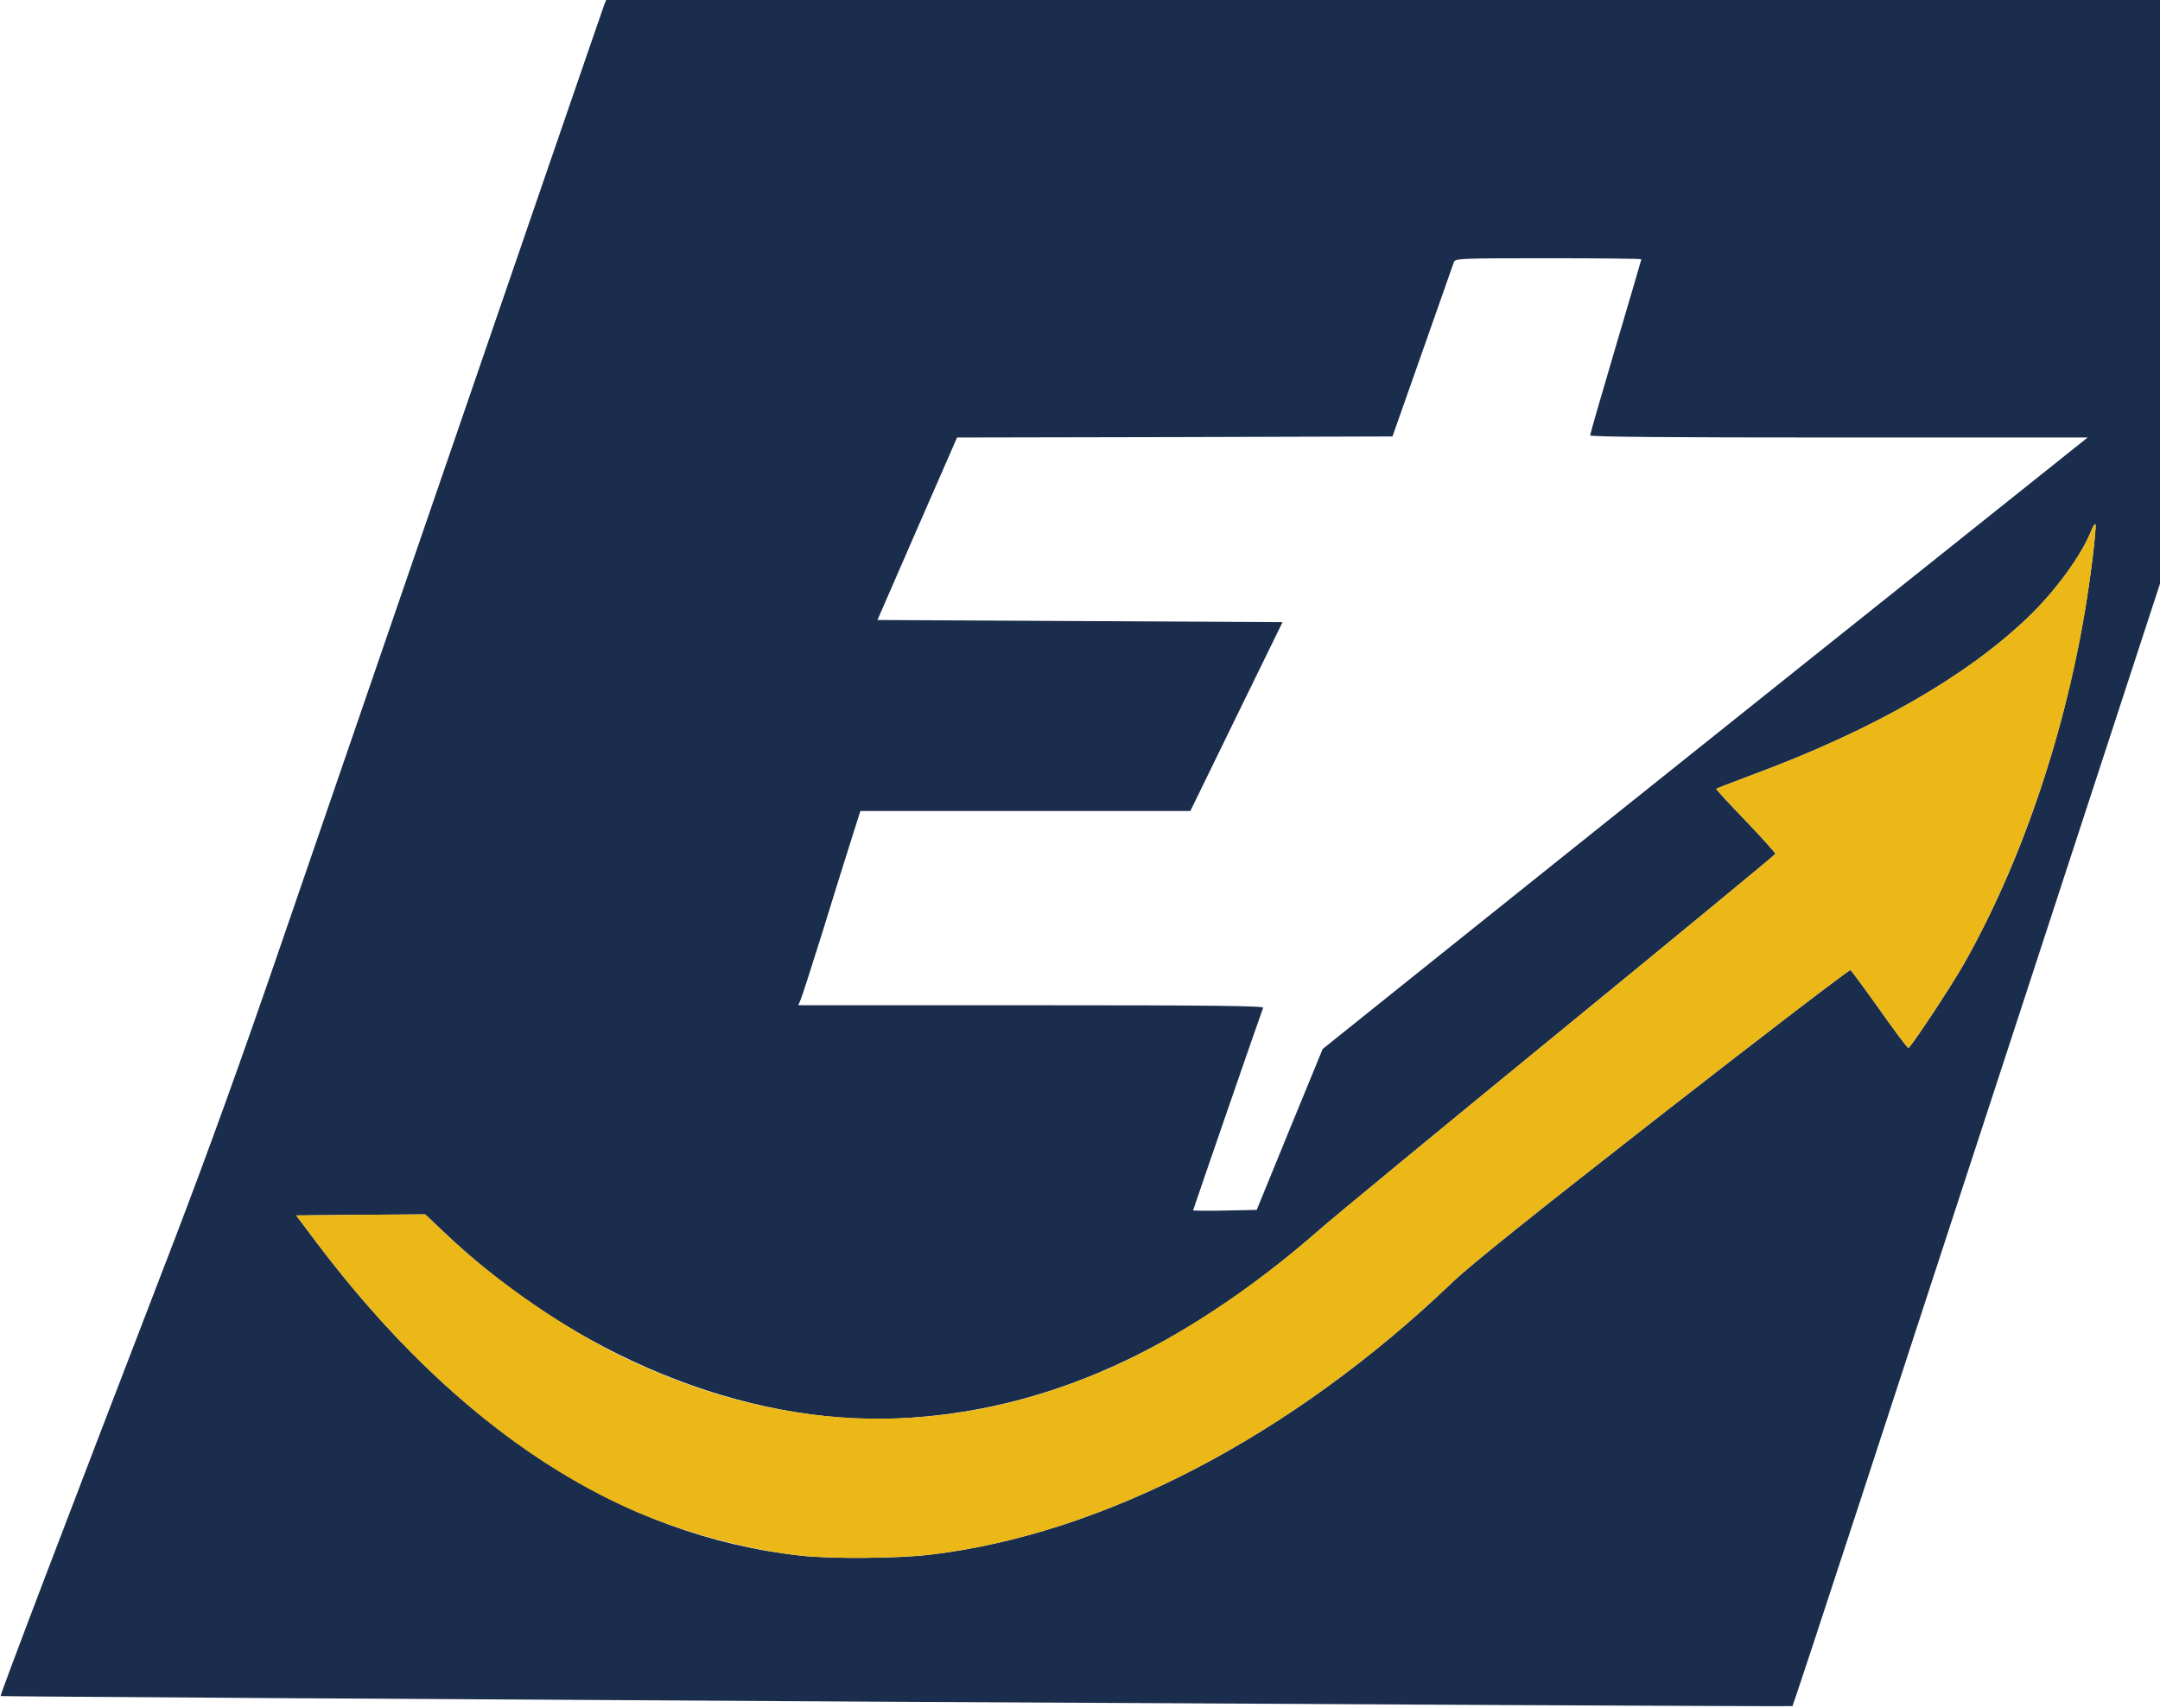
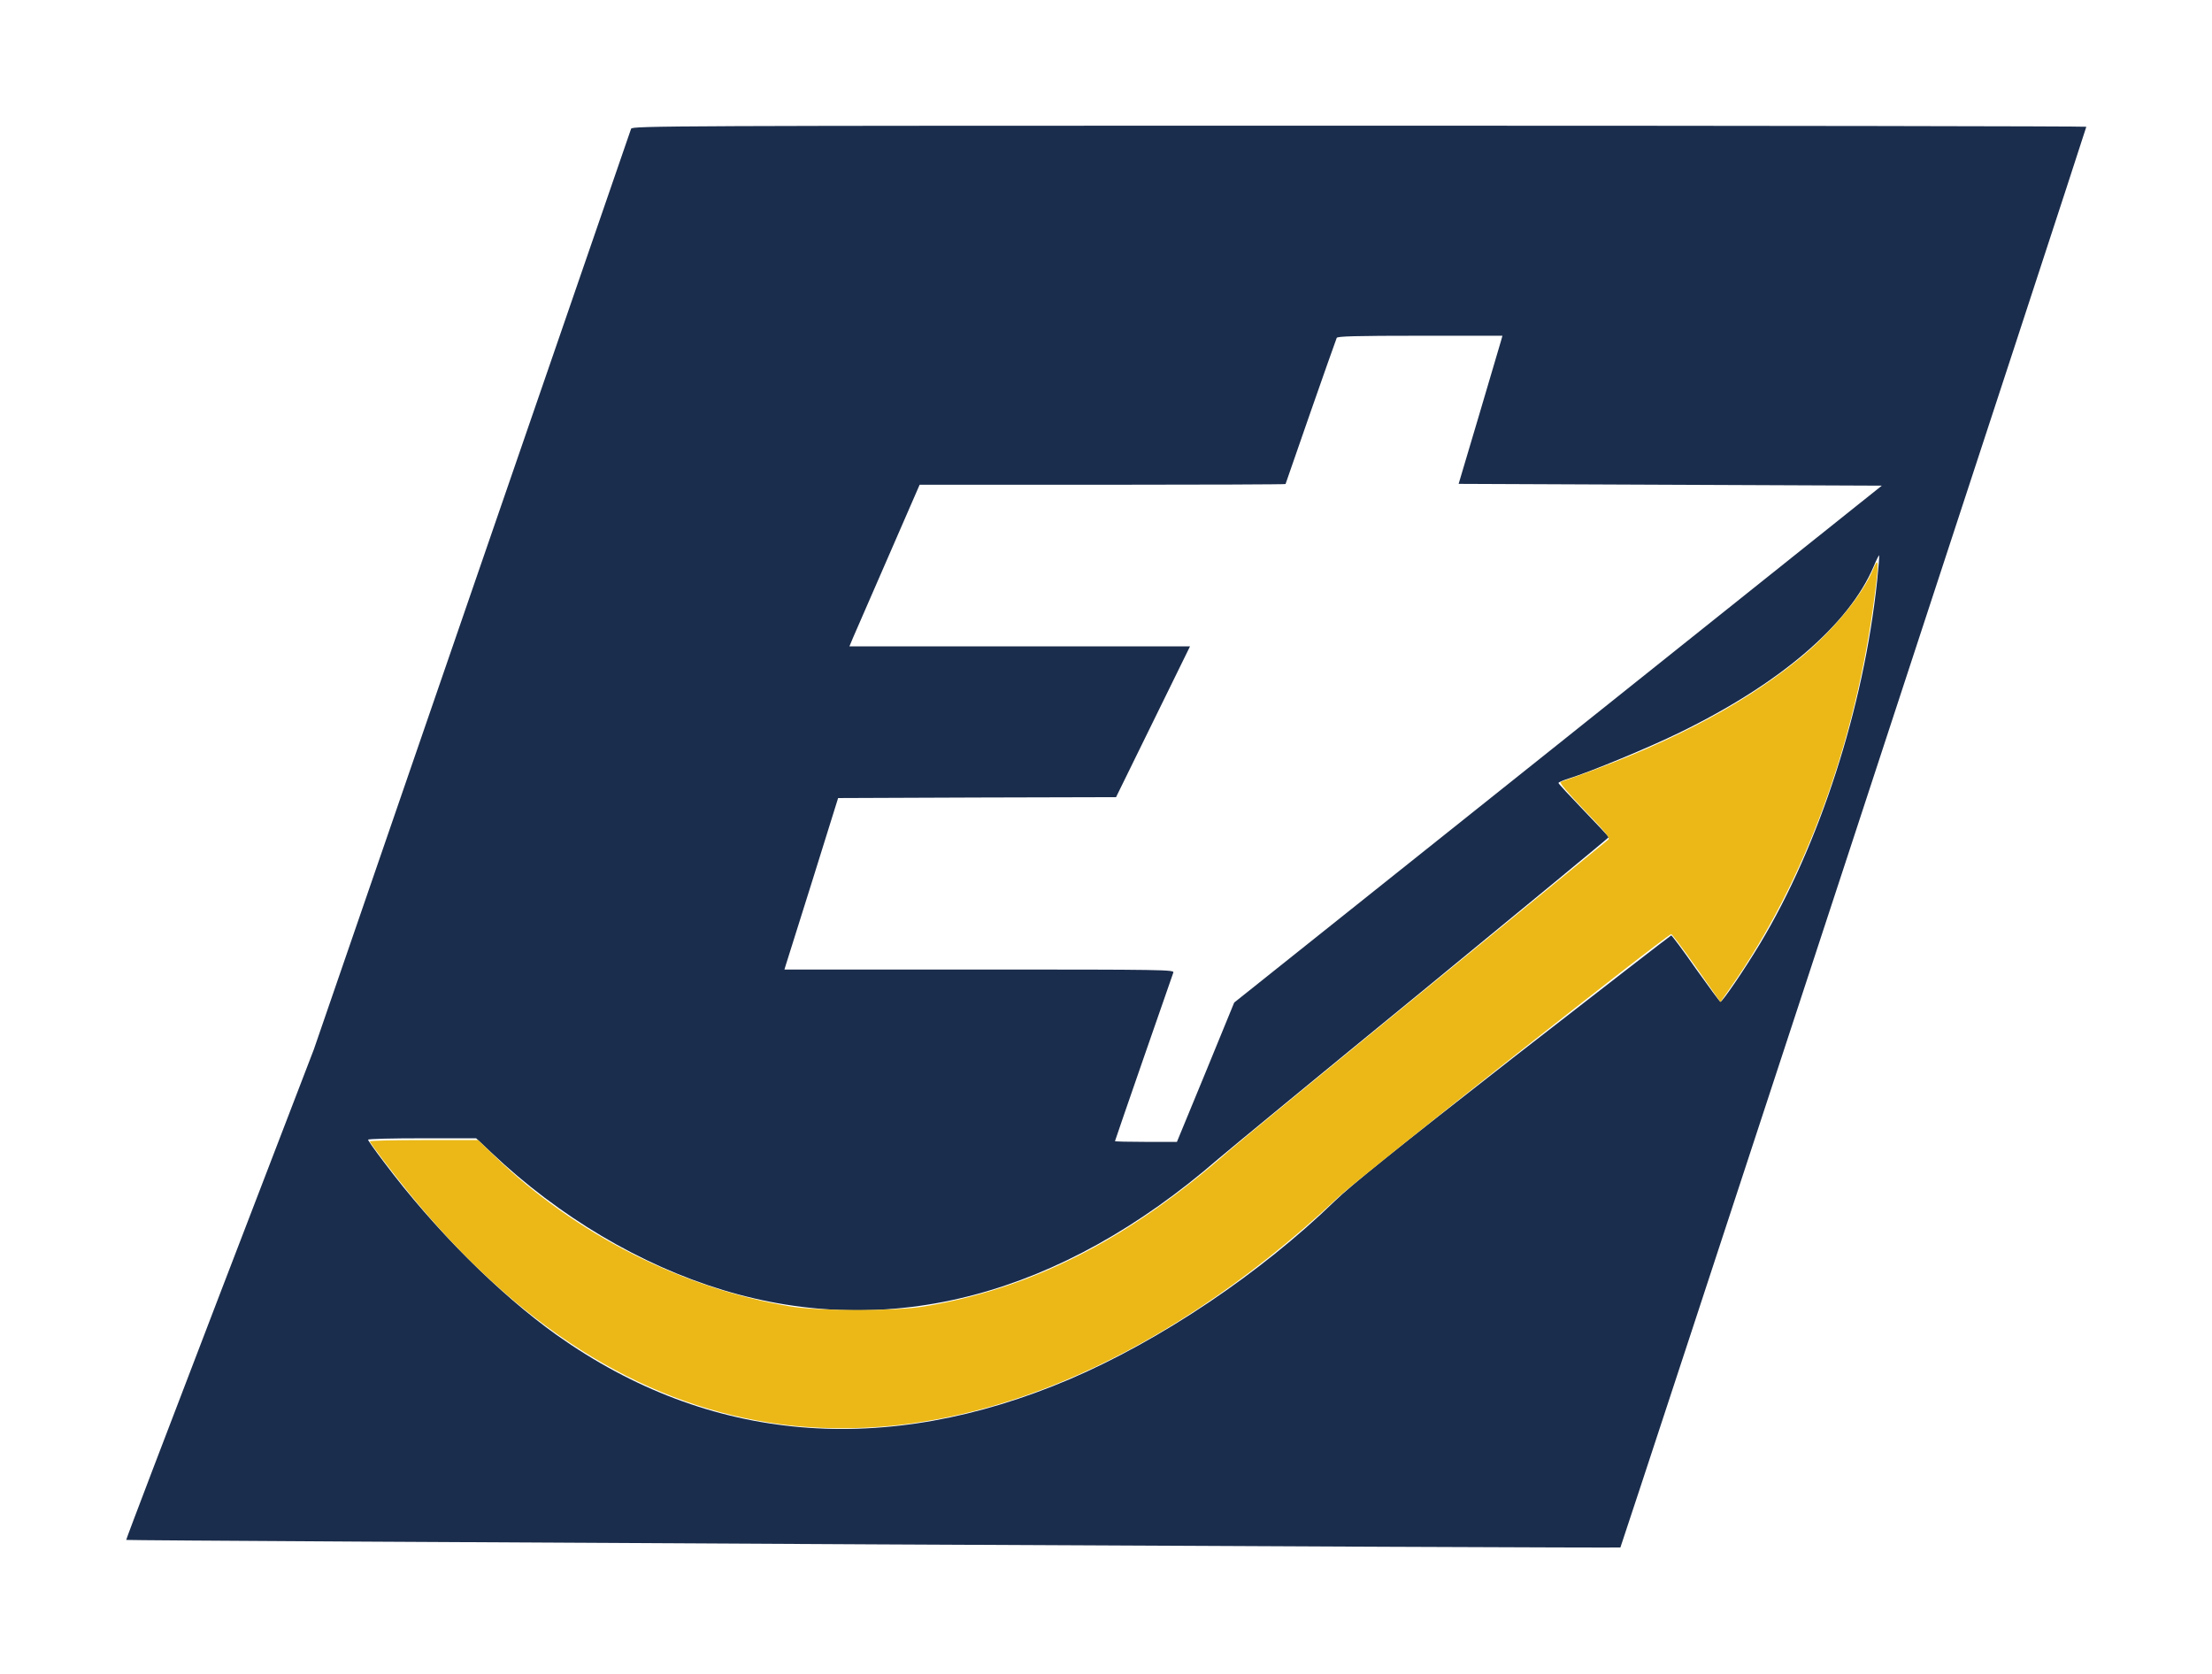
- <svg xmlns="http://www.w3.org/2000/svg" width="1012" height="800" viewBox="0 0 1012.0 800.0" version="1.1">
-   <g id="mark">
-     <g id="navy" transform="translate(0,800) scale(0.1,-0.1)" fill="#1B2D4C" stroke="none" fill-rule="evenodd">
-       <path d="M2831 7978 c-5 -13 -114 -331 -244 -708 -130 -377 -405 -1178 -612 -1780 -207 -602 -502 -1459 -655 -1905 -191 -557 -349 -993 -503 -1395 -542 -1408 -818 -2133 -814 -2137 5 -4 8390 -52 8395 -47 2 1 141 422 309 936 167 513 500 1529 738 2258 238 729 488 1492 554 1695 l121 370 0 1368 0 1367 -3640 0 -3640 0 -9 -22z m4859 -1193 c0 -2 -54 -186 -120 -409 -66 -223 -120 -410 -120 -416 0 -7 366 -10 1165 -10 l1166 0 -1343 -1072 c-739 -590 -1545 -1235 -1792 -1433 l-449 -360 -155 -377 -154 -377 -149 -3 c-82 -2 -149 -1 -149 1 0 3 306 890 328 949 3 9 -218 12 -1087 12 l-1091 0 10 23 c6 12 51 153 101 312 49 160 110 354 135 433 l45 142 773 0 773 0 216 443 216 442 -949 5 -949 5 186 427 187 428 1020 2 1020 3 141 400 c77 220 144 408 147 418 7 16 37 17 443 17 239 0 435 -2 435 -5z m2115 -1392 c-82 -683 -300 -1372 -603 -1908 -60 -106 -251 -395 -261 -395 -5 0 -65 81 -135 180 -70 99 -132 182 -136 185 -5 3 -400 -299 -877 -671 -596 -465 -906 -713 -988 -792 -753 -721 -1639 -1182 -2451 -1277 -149 -17 -461 -20 -602 -4 -839 91 -1608 589 -2274 1474 l-90 120 302 3 302 2 92 -87 c600 -571 1406 -902 2124 -869 689 31 1330 319 1982 891 58 51 560 465 1115 919 556 455 1011 830 1013 835 1 4 -61 74 -139 155 -78 81 -140 148 -138 150 2 2 85 34 184 71 552 206 985 454 1274 730 129 123 251 290 297 404 10 25 19 40 22 33 2 -6 -4 -74 -13 -149z" />
+ <svg xmlns="http://www.w3.org/2000/svg" width="1232" height="932" viewBox="0 0 1232 932" version="1.1">
+   <g id="mark" transform="translate(55,56)">
+     <g id="navy" transform="translate(0,839) scale(0.1,-0.1)" fill="#1B2D4C" stroke="none" fill-rule="evenodd">
+       <path d="M2965 8233 c-3 -10 -403 -1168 -887 -2573 l-880 -2555 -524 -1364 c-288 -751 -523 -1366 -521 -1368 6 -5 8316 -47 8322 -42 5 6 2595 7902 2595 7913 0 3 -1822 6 -4049 6 -3847 0 -4049 -1 -4056 -17z m4844 -1185 c-5 -18 -60 -204 -122 -413 l-113 -380 1178 -5 1179 -5 -1803 -1440 -1804 -1439 -159 -388 -160 -388 -172 0 c-95 0 -173 2 -173 4 0 4 314 909 325 939 7 16 -49 17 -1080 17 l-1086 0 7 23 c4 12 71 227 150 477 l142 455 774 3 774 2 206 420 206 420 -948 0 -949 0 20 48 c11 26 99 228 196 450 l175 402 1019 0 c561 0 1019 2 1019 4 0 3 268 771 285 814 3 9 105 12 464 12 l459 0 -9 -32z m2096 -1332 c-75 -709 -321 -1471 -653 -2023 -88 -146 -209 -323 -220 -323 -4 1 -65 84 -137 185 -71 102 -133 185 -137 185 -3 0 -399 -307 -880 -681 -643 -502 -905 -712 -993 -798 -414 -402 -969 -775 -1475 -992 -1032 -440 -2010 -357 -2859 245 -321 229 -682 589 -963 964 -49 64 -88 120 -88 124 0 5 136 8 301 8 l301 0 85 -80 c377 -357 831 -626 1289 -765 932 -283 1880 -32 2759 730 55 47 567 469 1138 936 570 468 1037 853 1037 856 0 3 -63 70 -140 150 -77 80 -140 148 -140 152 0 4 26 15 58 25 122 38 445 172 617 256 562 274 943 601 1081 926 15 36 29 63 30 61 2 -2 -3 -65 -11 -141z" id="mark-navy" />
    </g>
-     <g id="yellow" transform="translate(0,800) scale(0.1,-0.1)" fill="#EBB817" stroke="none">
-       <path d="M9796 5509 c-46 -114 -168 -281 -297 -404 -289 -276 -722 -524 -1274 -730 -99 -37 -182 -69 -184 -71 -2 -2 60 -69 138 -150 78 -81 140 -151 139 -155 -2 -5 -457 -380 -1013 -835 -555 -454 -1057 -868 -1115 -919 -333 -292 -690 -526 -1015 -666 -733 -315 -1472 -301 -2209 40 -294 136 -640 373 -882 604 l-92 87 -302 -2 -302 -3 90 -120 c448 -595 946 -1020 1474 -1256 240 -107 546 -191 800 -218 141 -16 453 -13 602 4 812 95 1698 556 2451 1277 82 79 392 327 988 792 477 372 872 674 877 671 4 -3 66 -86 136 -185 70 -99 130 -180 135 -180 10 0 201 289 261 395 260 459 463 1047 563 1630 28 164 58 410 53 427 -3 7 -12 -8 -22 -33z" />
+     <g id="yellow" transform="translate(0,839) scale(0.1,-0.1)" fill="#EBB817" stroke="none">
+       <path d="M9882 5778 c-61 -147 -236 -357 -424 -508 -328 -264 -751 -481 -1316 -675 -9 -3 42 -63 132 -157 117 -121 144 -154 134 -164 -7 -6 -461 -377 -1008 -825 -547 -447 -1044 -856 -1105 -909 -564 -496 -1095 -766 -1700 -867 -157 -26 -582 -26 -740 0 -601 99 -1203 404 -1646 834 l-96 93 -301 0 c-166 0 -302 -3 -302 -7 0 -9 123 -171 228 -300 592 -724 1268 -1153 1999 -1267 1006 -158 2138 291 3168 1257 116 109 1818 1454 1853 1464 4 1 67 -83 141 -188 l133 -190 58 83 c413 590 696 1360 801 2181 25 193 23 222 -9 145z" id="mark-yellow" />
    </g>
  </g>
</svg>
